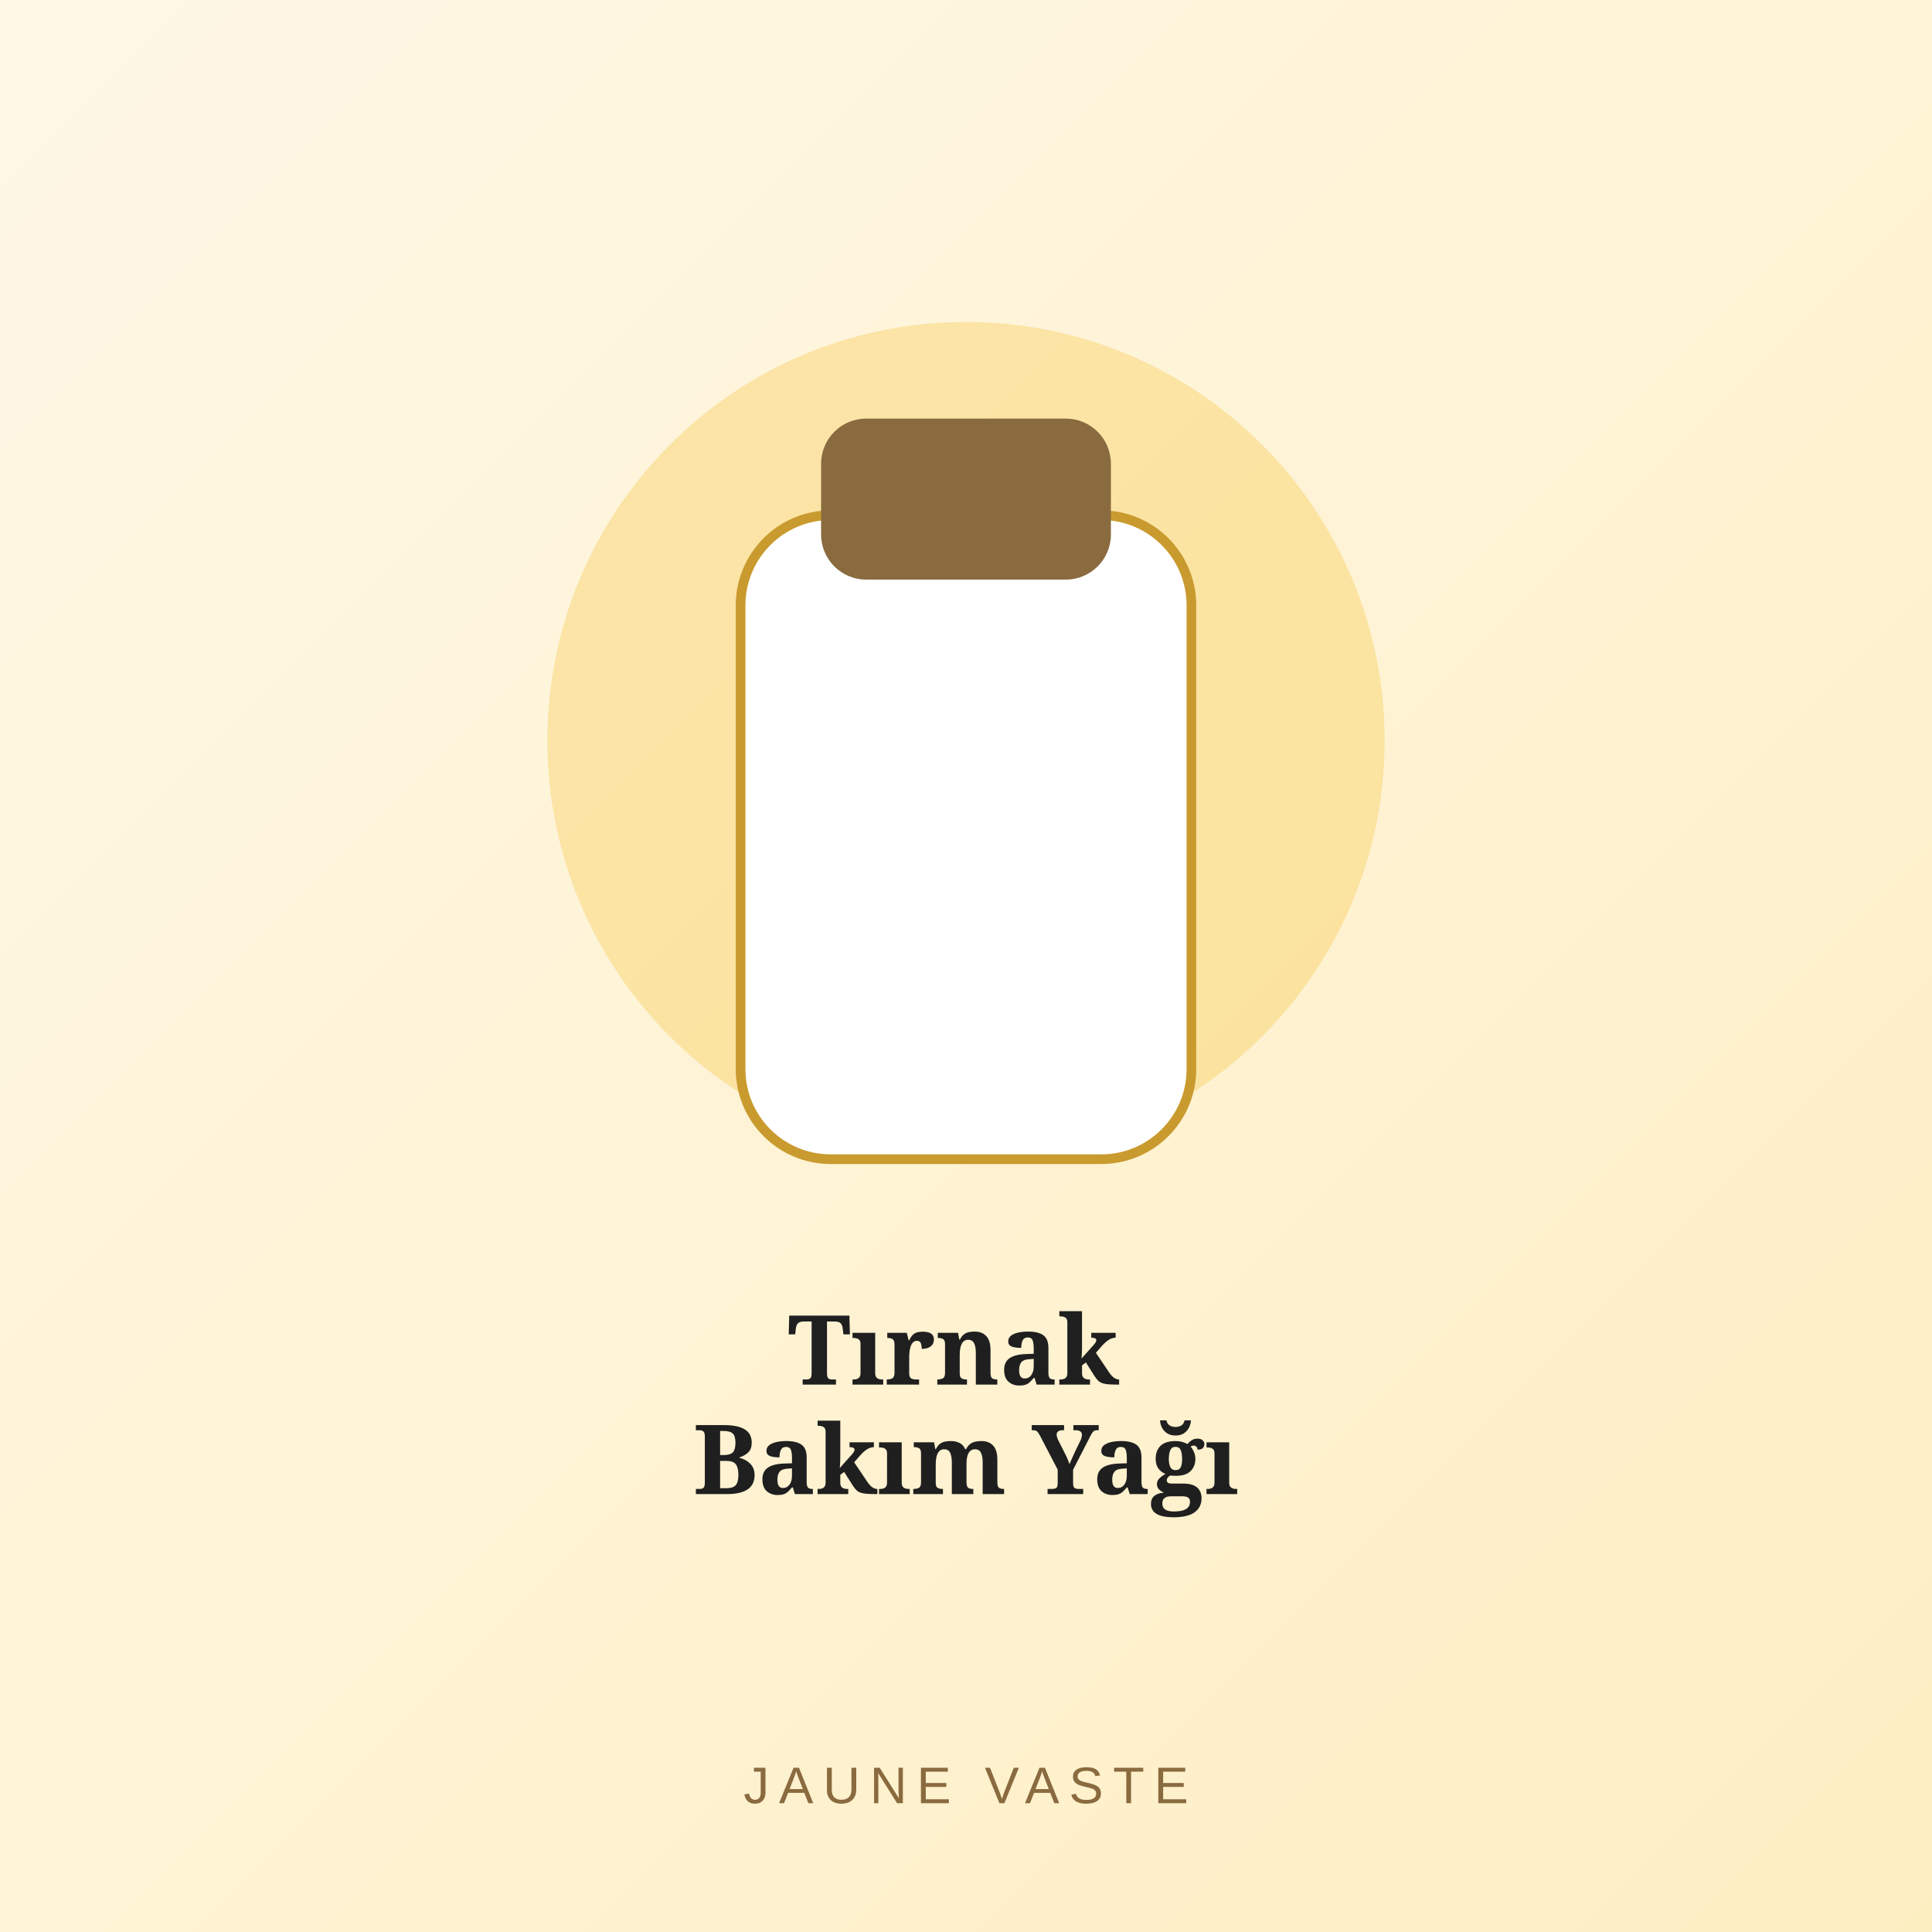
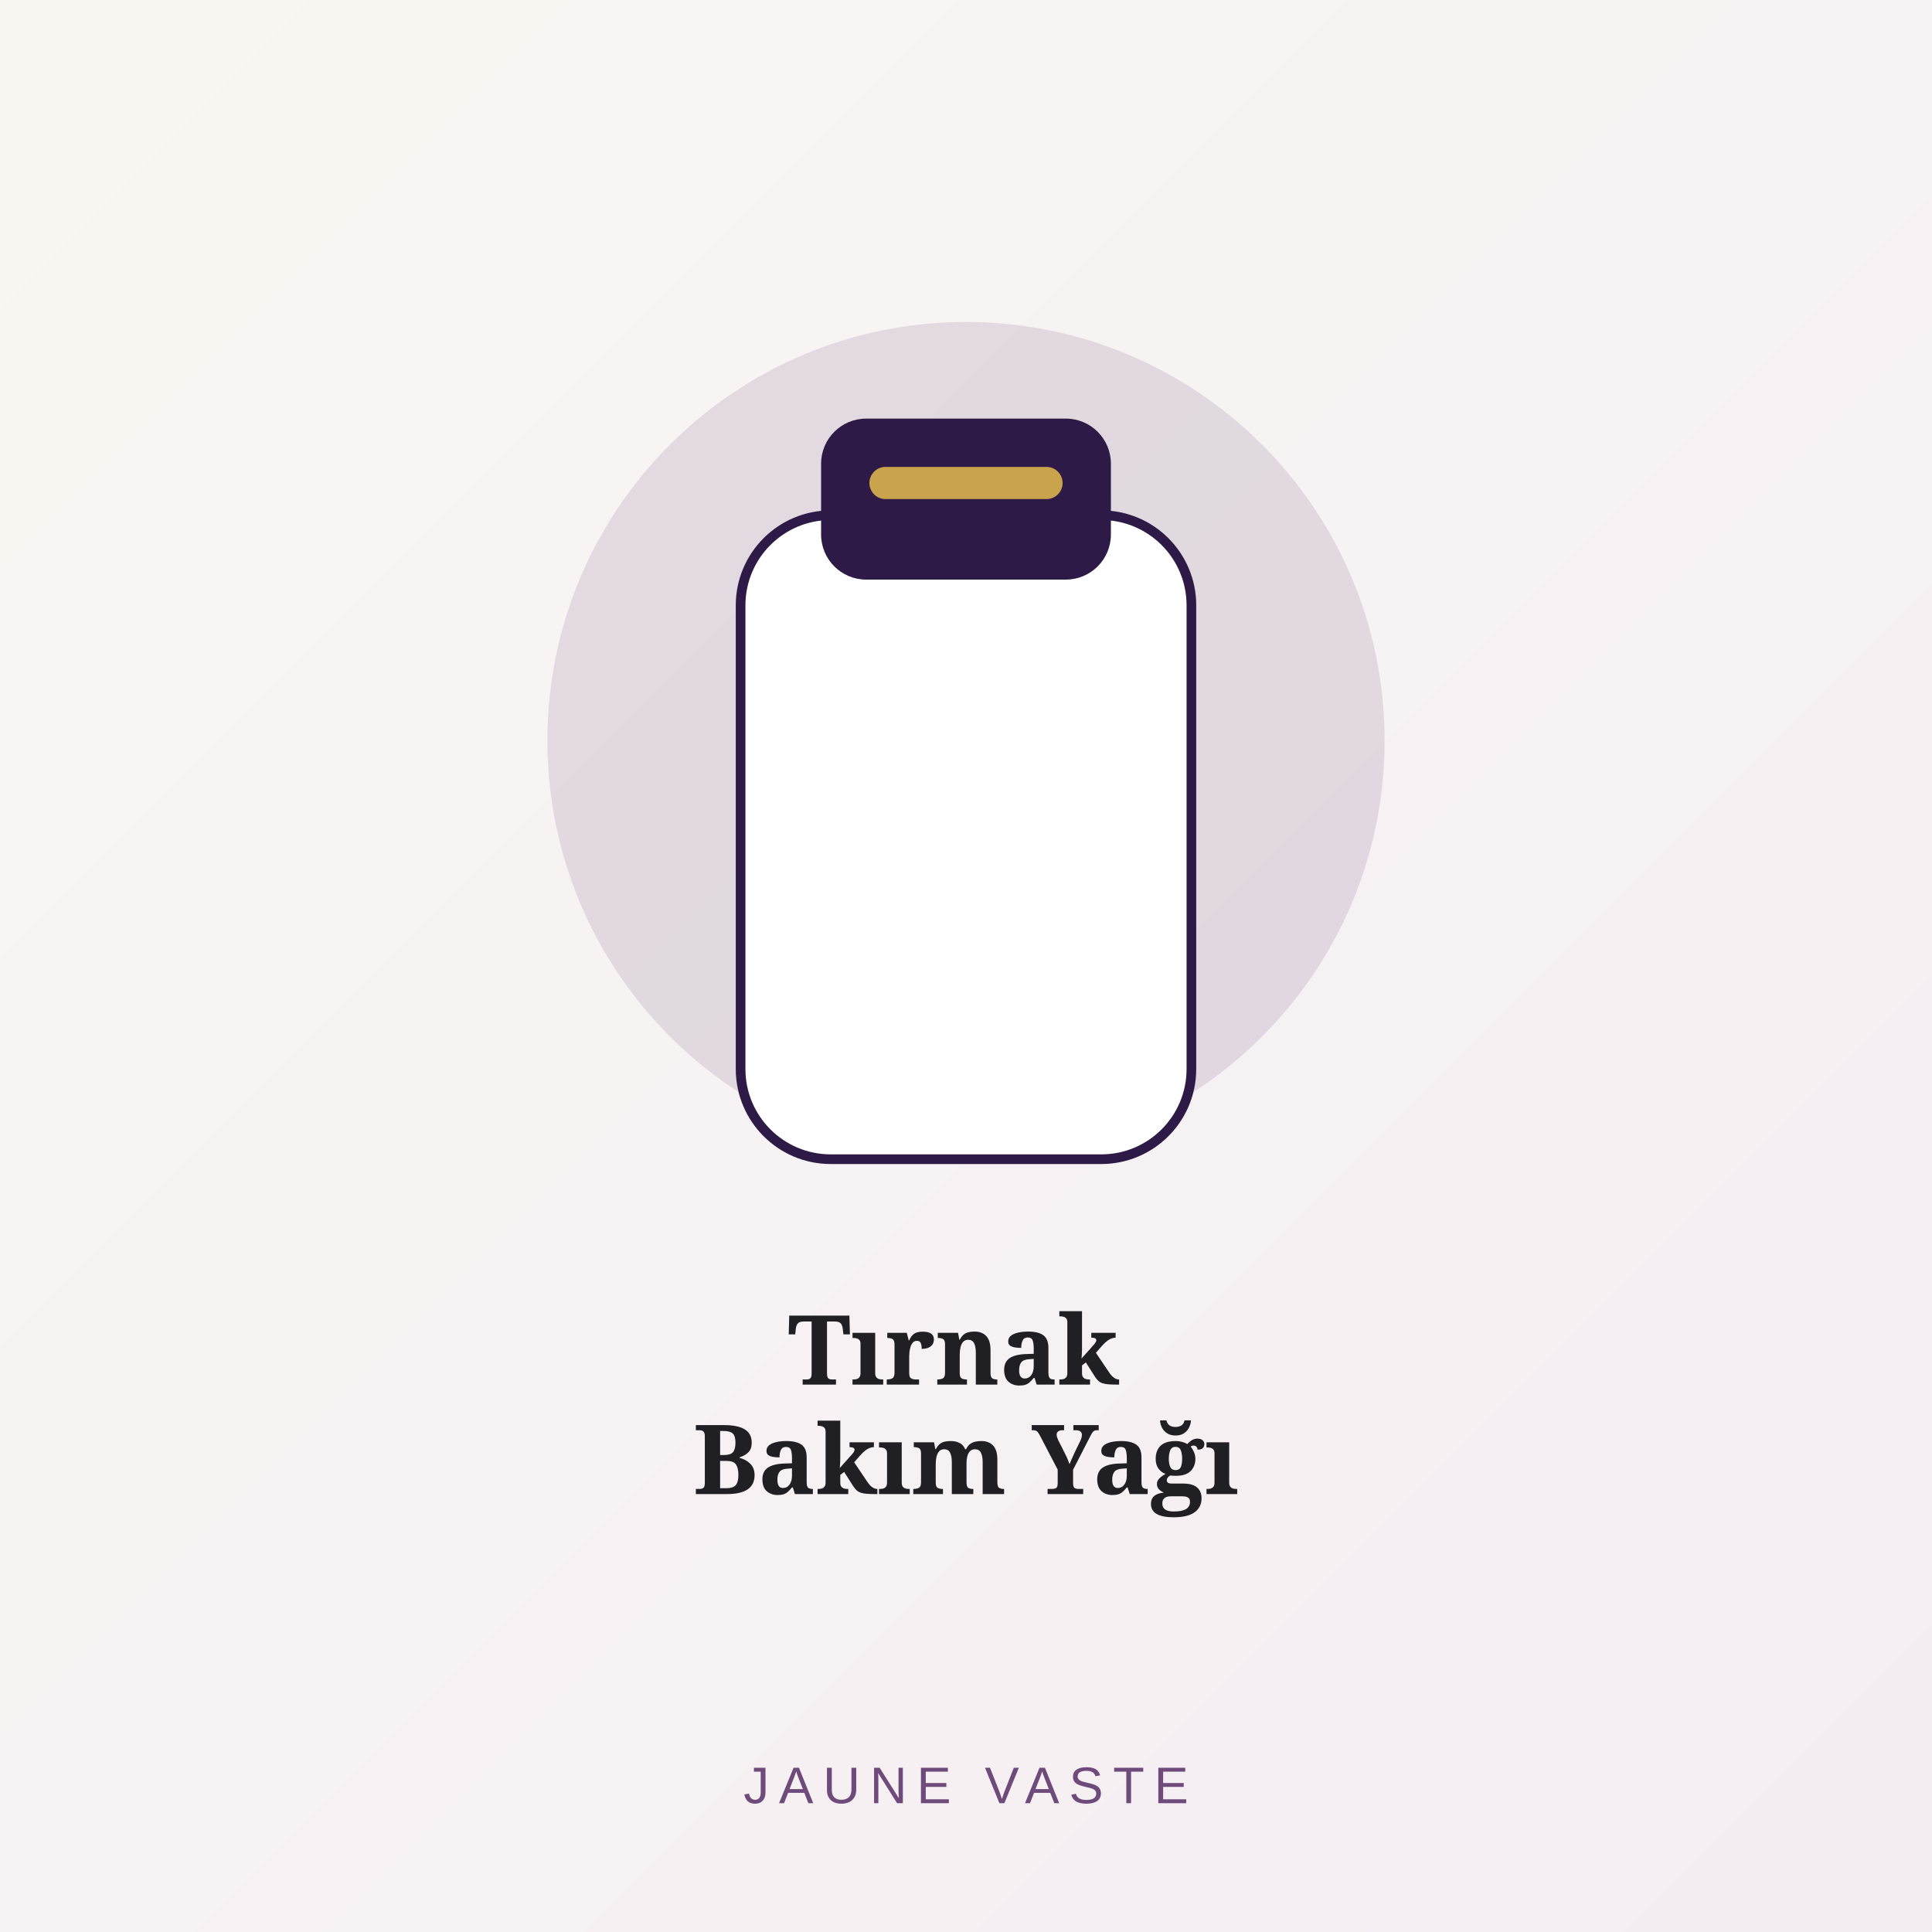
<svg xmlns="http://www.w3.org/2000/svg" viewBox="0 0 600 600" role="img" aria-label="Tırnak Bakım Yağı">
  <defs>
    <linearGradient id="bg" x1="0" y1="0" x2="1" y2="1">
-       <stop offset="0%" stop-color="#FFF8E7" />
-       <stop offset="100%" stop-color="#FDEEC2" />
+       <stop offset="0%" stop-color="#FAF7F2" />
+       <stop offset="100%" stop-color="#F4EDF4" />
    </linearGradient>
  </defs>
  <rect width="600" height="600" fill="url(#bg)" />
-   <circle cx="300" cy="230" r="130" fill="#F5C542" opacity="0.35" />
-   <rect x="230" y="160" width="140" height="200" rx="28" fill="#FFFFFF" stroke="#C99A2E" stroke-width="3" />
-   <rect x="255" y="130" width="90" height="50" rx="14" fill="#8A6A3F" />
-   <text x="300" y="430" text-anchor="middle" font-family="Georgia, 'Playfair Display', serif" font-size="30" font-weight="700" fill="#1F1F1F">
+   <circle cx="300" cy="230" r="130" fill="#6F4B7C" opacity="0.16" />
+   <rect x="230" y="160" width="140" height="200" rx="28" fill="#FFFFFF" stroke="#2E1A47" stroke-width="3" />
+   <rect x="255" y="130" width="90" height="50" rx="14" fill="#2E1A47" />
+   <rect x="270" y="145" width="60" height="10" rx="5" fill="#C9A44C" />
+   <text x="300" y="430" text-anchor="middle" font-family="Georgia, 'Playfair Display', serif" font-size="30" font-weight="700" fill="#1F1F24">
    <tspan x="300" dy="0">Tırnak</tspan>
    <tspan x="300" dy="34">Bakım Yağı</tspan>
  </text>
-   <text x="300" y="560" text-anchor="middle" font-family="Arial, sans-serif" font-size="16" letter-spacing="3" fill="#8A6A3F">JAUNE VASTE</text>
+   <text x="300" y="560" text-anchor="middle" font-family="Arial, sans-serif" font-size="16" letter-spacing="3" fill="#6F4B7C">JAUNE VASTE</text>
</svg>
